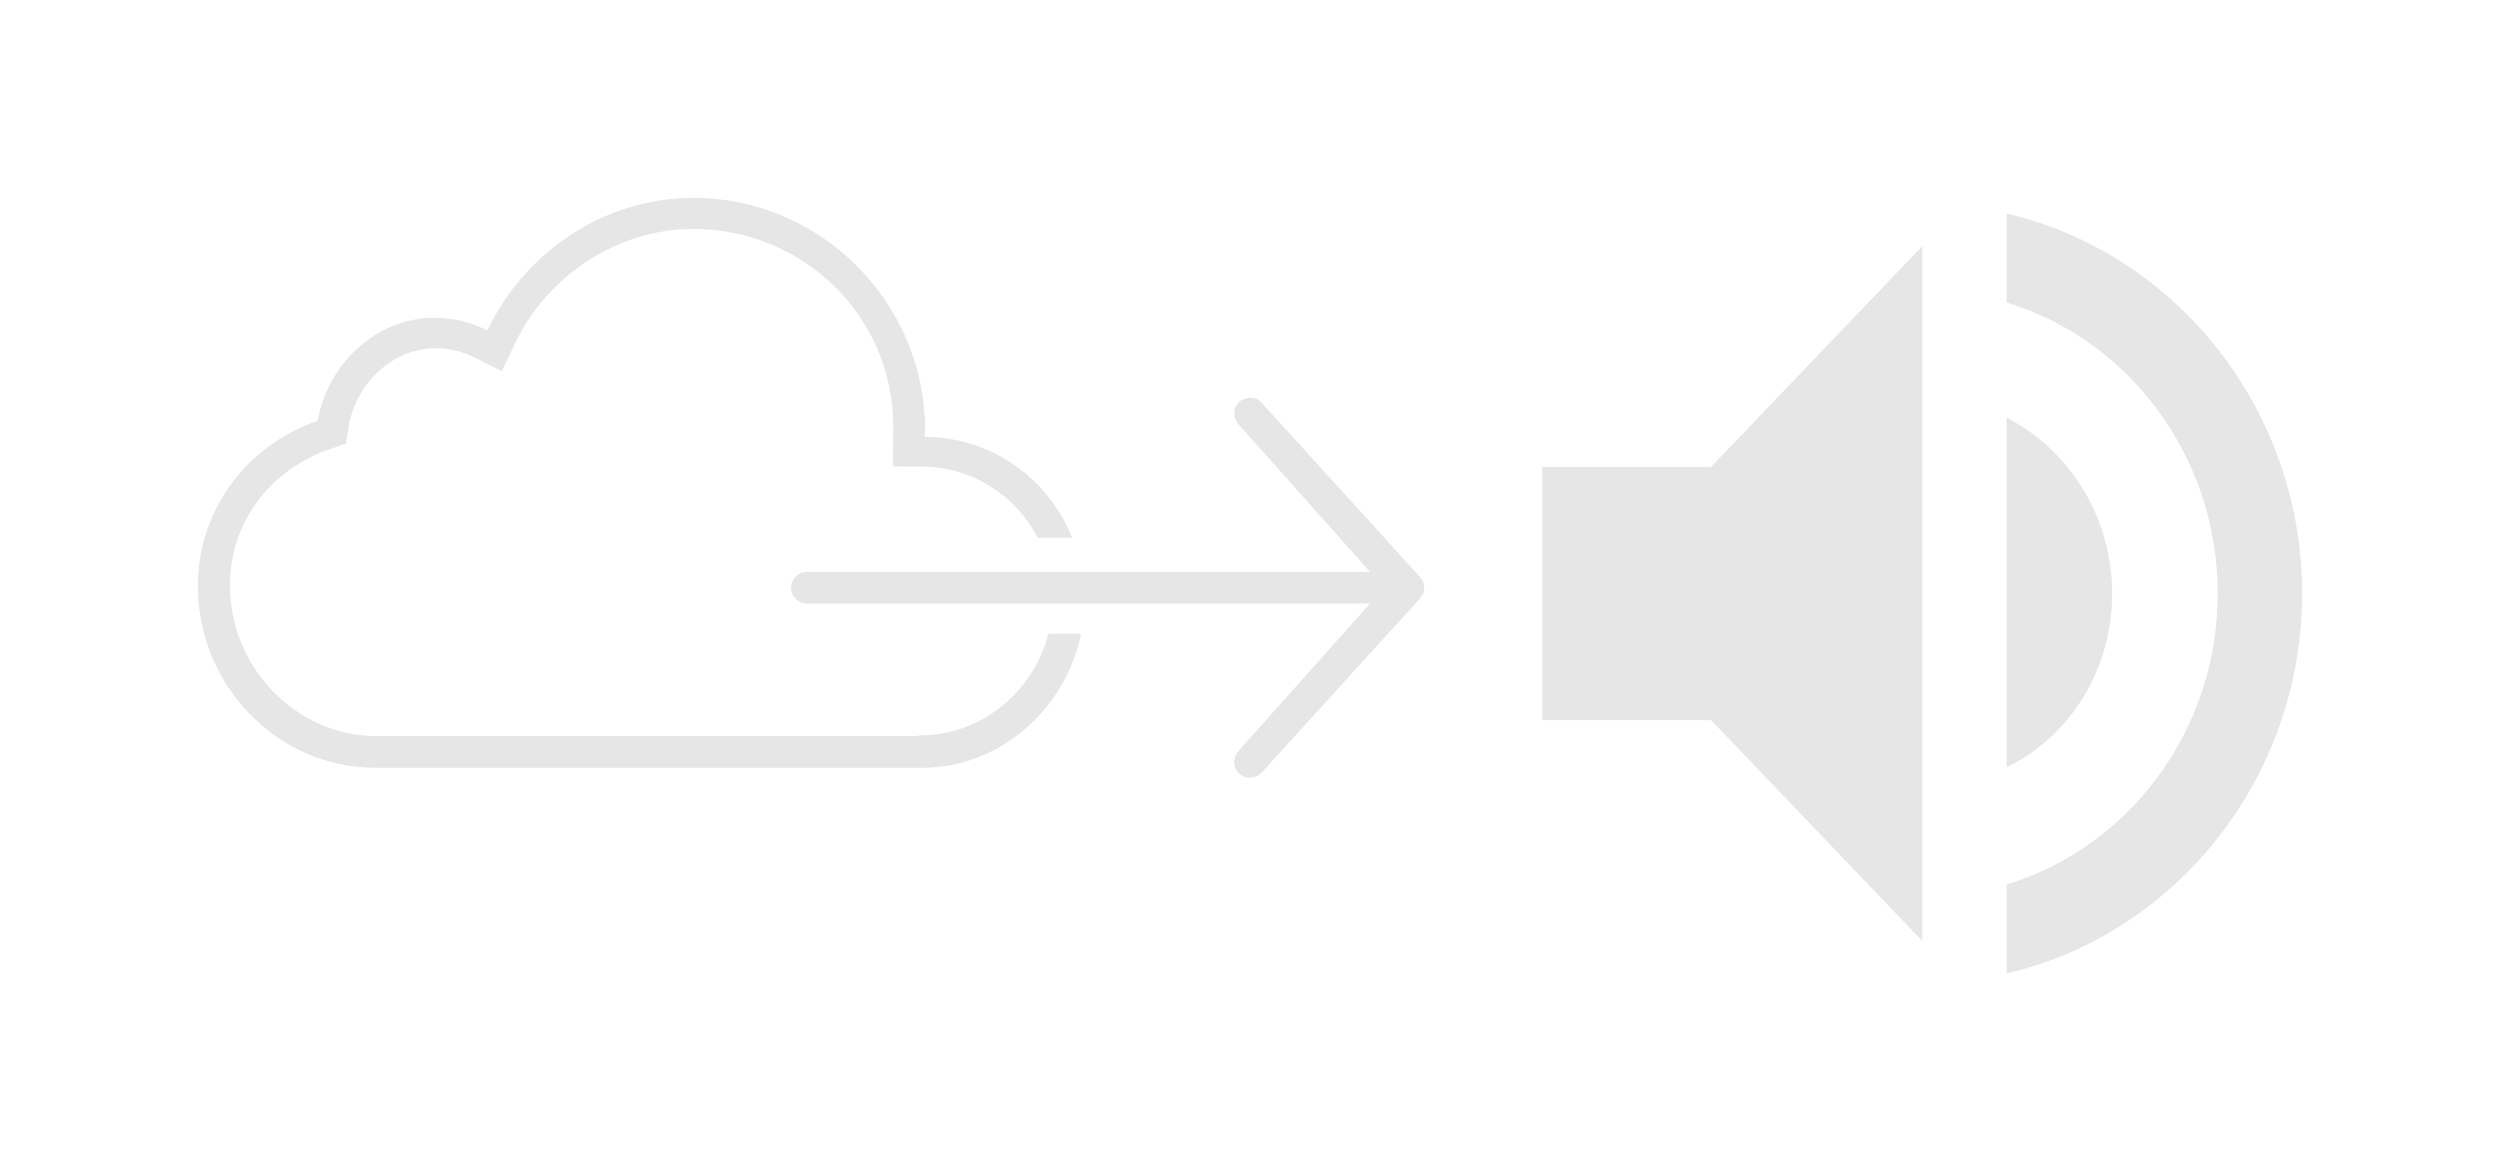
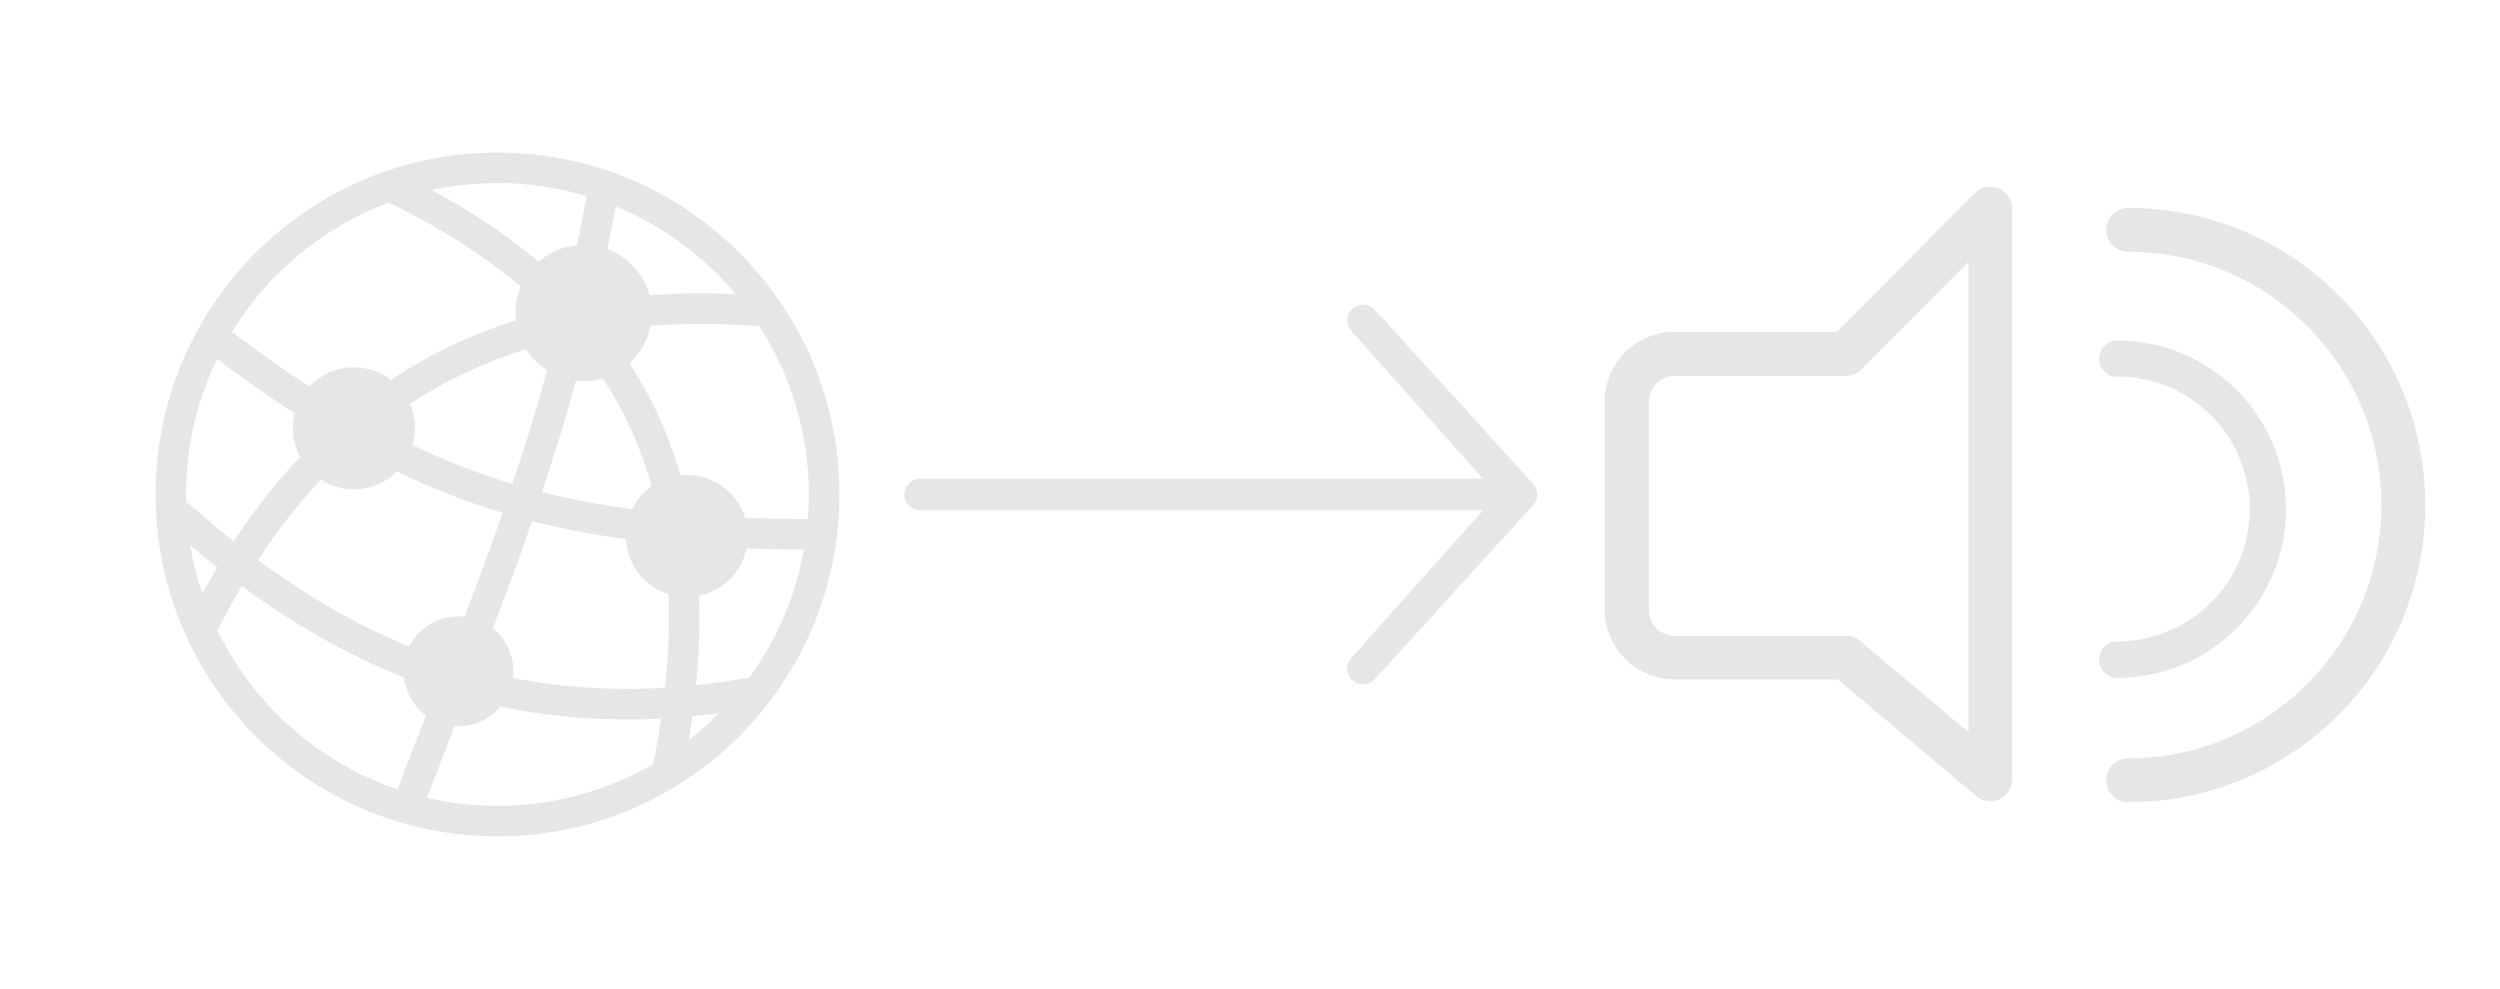
- <svg xmlns="http://www.w3.org/2000/svg" version="1.1" id="Layer_1" x="0px" y="0px" width="1263.396" height="591.94" viewBox="0 0 1263.396 591.94" xml:space="preserve">
+ <svg xmlns="http://www.w3.org/2000/svg" version="1.1" id="Layer_1" x="0px" y="0px" width="1264" height="500" viewBox="0 0 1264 500" xml:space="preserve">
  <defs id="defs976" />
-   <path style="fill:#e6e6e6" d="m 625.961,390.709 c -3.1,-3.1 -3,-8 0,-11.3 l 66.4,-74.4 h -284.6 c -4.4,0 -8,-3.6 -8,-8 0,-4.4 3.6,-8 8,-8 h 284.6 l -66.3,-74.4 c -2.9,-3.4 -3.2,-8.1 -0.1,-11.2 3.1,-3.1 8.5,-3.3 11.4,-0.1 0,0 79.2,87 80,88 0.8,1 2.4,2.8 2.4,5.7 0,2.9 -1.6,4.9 -2.4,5.7 -0.8,0.8 -80,88 -80,88 -1.5,1.5 -3.6,2.3 -5.7,2.3 -2.1,0 -4.1,-0.8 -5.7,-2.3 z" id="path969" />
-   <path id="path308" d="m 779.396,235.94 v 128 h 85.334 l 106.666,111.543 V 124.398 L 864.73,235.94 Z m 288,64 c 0,-38.399 -21.333,-72.407 -53.333,-88.863 v 176.636 c 32,-15.365 53.333,-49.373 53.333,-87.773 z m -53.333,-192 v 44.978 c 61.864,18.654 106.667,77.904 106.667,147.022 0,69.119 -44.803,128.369 -106.667,147.022 v 44.978 c 85.333,-19.746 149.333,-98.743 149.333,-192 0,-93.256 -64,-172.254 -149.333,-192 z" style="fill:#e6e6e6" />
-   <path d="m 350.701,100 c -46.1,0 -85.8,27.9 -104.4,67 -8.1,-4.1 -17.101,-6.4 -26.801,-6.4 -29.6,0 -54.1,23.7 -58.9,52 C 125.4,224.8 100,256.8 100,296.4 100,346.2 140.1,388 189.6,388 H 466 c 39.413,0 72.688,-29.84 80.344,-67.752 h -16.512 c -7.475,29.004 -33.459,51.183 -64.332,51.352 L 462.301,372 H 190.4 c -40.9,0 -74.199,-34.9 -74.199,-76.1 0,-31.9 20.199,-58.401 50.199,-68.801 l 8.4,-3 1.5,-8.801 C 179.901,193.699 198.401,176 220.201,176 c 6.9,0 13.698,1.599 19.898,4.799 l 13.5,6.801 6.5,-13.699 c 16.6,-34.9 52.1,-58.201 90.4,-58.201 55.3,0 100.9,44.101 100.9,99.701 0,13.3 -0.199,20.299 -0.199,20.299 l 15.199,0.1 c 25.414,0.346 47.079,14.844 58.006,35.979 h 17.451 c -12.021,-29.838 -40.486,-50.903 -74.557,-50.979 0,-1.2 0.199,-2.4 0.199,-3.6 0,-64.3 -52.799,-117.199 -116.799,-117.199 z" style="fill:#e6e6e6" id="path1277" />
+   <rect y="0" x="0" height="500" width="1263" id="rect8876" style="fill:#000000;fill-opacity:0;stroke:none;stroke-width:34.426;stroke-linejoin:miter;stroke-miterlimit:4;stroke-dasharray:none;stroke-opacity:1" />
+   <g id="Layer_x0020_1" transform="matrix(0.1166355,0,0,0.1166355,811.4516,94.39373)" style="fill:#e6e6e6;fill-opacity:1;stroke:none;stroke-opacity:1">
+     <path id="path7294" d="m 1143,1509 709,662 m 284,-173 672,628" class="fil0" style="fill:#e6e6e6;fill-opacity:1;stroke:none;stroke-opacity:1" />
+     <path id="path7296" fill-rule="nonzero" d="m 2268,282 c -53,0 -95,-43 -95,-95 0,-53 43,-95 95,-95 356,0 678,144 911,377 233,233 377,555 377,911 0,356 -144,678 -377,911 -233,233 -555,377 -911,377 -53,0 -95,-43 -95,-95 0,-53 43,-95 95,-95 303,0 578,-123 776,-322 199,-199 322,-473 322,-776 0,-303 -123,-578 -322,-776 C 2845,405 2571,282 2268,282 Z M 303,630 h 702 L 1603,28 c 37,-37 97,-37 134,0 19,19 28,43 28,67 v 2474 c 0,53 -43,95 -95,95 -27,0 -51,-11 -68,-29 L 1010,2136 H 302 C 219,2136 143,2102 88,2047 33,1992 -1,1916 -1,1833 V 932 c 0,-83 34,-159 89,-214 55,-55 131,-89 214,-89 z m 742,190 H 303 c -31,0 -59,13 -80,33 -20,20 -33,49 -33,80 v 901 c 0,31 13,59 33,80 20,20 49,33 80,33 h 742 c 22,0 43,7 61,22 l 470,396 V 325 l -459,462 c -17,20 -43,33 -72,33 z m 1176,5 c -43,0 -79,-35 -79,-79 0,-43 35,-79 79,-79 202,0 385,82 517,214 132,132 214,315 214,517 0,202 -82,385 -214,517 -132,132 -315,214 -517,214 -43,0 -79,-35 -79,-79 0,-43 35,-79 79,-79 159,0 302,-64 406,-168 104,-104 168,-247 168,-406 0,-159 -64,-302 -168,-406 C 2523,887 2380,823 2221,823 Z" style="fill:#e6e6e6;fill-opacity:1;stroke:none;stroke-opacity:1" />
+   </g>
+   <path style="fill:#e6e6e6;fill-opacity:1;stroke-width:0.54" d="m 94.925,254.123 c 7.754,6.911 15.501,13.446 23.26,19.597 10.242,-15.558 21.404,-29.814 33.535,-42.705 -2.291,-4.314 -3.586,-9.241 -3.586,-14.46 0,-2.578 0.313,-5.08 0.913,-7.479 -12.674,-8.213 -25.717,-17.37 -39.297,-27.574 -10.045,20.714 -15.667,43.949 -15.667,68.492 h 0.053 v 0.006 h -0.053 c 0,1.665 0.053,3.324 0.081,4.977 z m 22.323,-86.316 c 13.593,10.255 26.604,19.445 39.22,27.663 5.629,-6.005 13.637,-9.757 22.507,-9.757 7.039,0 13.522,2.361 18.717,6.331 a 247.053,247.053 0 0 1 11.359,-7.103 c 16.063,-9.444 33.299,-17.147 51.799,-23.012 a 34.253,34.253 0 0 1 -0.2,-3.72 c 0,-4.71 0.945,-9.202 2.661,-13.286 -18.794,-15.929 -41.058,-30.038 -66.686,-42.501 -21.385,7.964 -40.567,20.439 -56.407,36.278 a 158.594,158.594 0 0 0 -22.973,29.105 z M 218.21,96.111 c 20.267,10.906 38.34,22.935 54.166,36.209 5.29,-4.639 12.016,-7.69 19.419,-8.392 a 949.323,949.323 0 0 0 4.716,-24.818 c -14.263,-4.249 -29.361,-6.547 -44.996,-6.547 v 0.032 0 -0.032 c -11.416,0 -22.552,1.232 -33.293,3.548 z m 93.074,8.232 a 964.746,964.746 0 0 1 -4.116,21.608 c 10.319,3.874 18.289,12.553 21.18,23.311 13.969,-1.027 28.5,-1.225 43.63,-0.562 -2.916,-3.458 -5.966,-6.802 -9.163,-9.999 -14.627,-14.62 -32.106,-26.375 -51.531,-34.358 z m 72.672,60.573 c -19.336,-1.448 -37.669,-1.487 -55.047,-0.178 -1.423,7.434 -5.246,14.02 -10.619,18.921 a 209.45,209.45 0 0 1 12.412,21.907 c 5.392,11.034 9.833,22.623 13.337,34.767 1.066,-0.109 2.151,-0.173 3.255,-0.173 13.841,0 25.558,9.12 29.457,21.685 10.204,0.358 20.753,0.549 31.703,0.613 0.324,-4.116 0.497,-8.264 0.497,-12.456 h -0.053 v -0.012 h 0.053 c 0,-31.327 -9.183,-60.528 -24.997,-85.072 z m 22.521,112.952 c -9.975,-0.07 -19.623,-0.242 -28.992,-0.555 -2.502,12.016 -12.003,21.473 -24.052,23.911 0.529,14.403 0.053,29.457 -1.525,45.175 8.832,-0.932 17.792,-2.215 26.904,-3.829 13.74,-18.844 23.395,-40.842 27.664,-64.702 z m -18.774,78.626 0.053,0.16 -0.184,0.032 a 172.51,172.51 0 0 1 -13.79,15.564 c -31.263,31.263 -74.485,50.605 -122.237,50.612 v 0.031 0 -0.032 c -47.746,0 -90.968,-19.348 -122.244,-50.618 C 98.037,340.975 78.695,297.753 78.689,250 H 78.635 v -0.006 h 0.053 c 0,-47.753 19.348,-90.974 50.618,-122.244 31.269,-31.269 74.485,-50.612 122.23,-50.612 v -0.032 0 0.032 c 47.758,0 90.981,19.342 122.25,50.617 31.269,31.263 50.611,74.485 50.611,122.231 h 0.053 v 0.012 h -0.053 c 0,40.184 -13.7,77.152 -36.674,106.494 z m -24.192,4.085 a 375.377,375.377 0 0 1 -13.465,1.551 468.115,468.115 0 0 1 -1.857,12.073 157.852,157.852 0 0 0 14.627,-12.91 z m -33.26,25.736 c 1.576,-7.836 2.917,-15.507 4.02,-23.018 -28.199,1.468 -55.149,-0.568 -81.23,-6.075 -5.092,6.05 -12.719,9.904 -21.244,9.904 -0.631,0 -1.257,-0.025 -1.869,-0.063 -4.92,12.552 -9.687,24.766 -14.052,36.304 a 157.711,157.711 0 0 0 35.634,4.065 v -0.032 0 0.032 c 28.672,0 55.564,-7.689 78.728,-21.116 z m -129.263,12.814 c 4.78,-12.705 9.553,-24.978 14.403,-37.364 -6.107,-4.474 -10.319,-11.384 -11.206,-19.304 -27.976,-11.085 -55.098,-26.464 -81.913,-46.164 -4.301,7.243 -8.418,14.754 -12.361,22.526 7.709,15.813 18.002,30.159 30.312,42.469 16.911,16.911 37.632,29.993 60.764,37.836 z m -98.709,-98.906 a 393.943,393.943 0 0 1 7.639,-13.325 522.182,522.182 0 0 1 -13.746,-11.212 156.212,156.212 0 0 0 6.107,24.537 z m 104.976,-95.996 a 30.676,30.676 0 0 1 2.572,12.329 c 0,2.948 -0.421,5.807 -1.194,8.506 16.944,8.104 33.599,14.537 50.471,19.617 6.132,-18.366 12.029,-37.44 17.517,-57.395 a 34.587,34.587 0 0 1 -10.696,-10.746 c -17.568,5.526 -33.892,12.795 -49.067,21.716 a 225.143,225.143 0 0 0 -9.604,5.973 z m -6.528,34.198 c -5.577,5.552 -13.26,8.979 -21.748,8.979 a 30.783,30.783 0 0 1 -16.808,-4.971 c -11.455,12.259 -21.997,25.857 -31.704,40.694 25.143,18.583 50.471,33.177 76.463,43.803 4.563,-9.107 13.988,-15.36 24.869,-15.36 1.047,0 2.075,0.058 3.095,0.173 6.465,-16.892 12.942,-34.307 19.221,-52.424 -17.875,-5.405 -35.487,-12.252 -53.387,-20.893 z m 104.05,-47.146 a 34.589,34.589 0 0 1 -9.681,1.372 c -1.302,0 -2.591,-0.064 -3.854,-0.211 -5.412,19.591 -11.193,38.327 -17.211,56.368 14.773,3.726 29.846,6.521 45.577,8.577 2.284,-4.639 5.705,-8.609 9.897,-11.57 -3.305,-11.729 -7.549,-22.878 -12.718,-33.458 -3.561,-7.287 -7.568,-14.301 -12.01,-21.078 z m 33.146,109.11 c -11.978,-3.816 -20.785,-14.748 -21.435,-27.83 -16.343,-2.176 -32.042,-5.124 -47.446,-9.068 -6.497,18.749 -13.191,36.751 -19.866,54.191 6.33,5.092 10.389,12.91 10.389,21.665 0,1.155 -0.077,2.291 -0.211,3.408 24.639,4.9 50.153,6.554 76.891,4.945 1.761,-16.566 2.31,-32.328 1.678,-47.312 z" fill-rule="nonzero" id="path7305" />
+   <path style="fill:#e6e6e6" d="m 683.417,343.707 c -3.1,-3.1 -3,-8 0,-11.3 l 66.4,-74.4 H 465.217 c -4.4,0 -8,-3.6 -8,-8 0,-4.4 3.6,-8 8,-8 h 284.6 l -66.3,-74.4 c -2.9,-3.4 -3.2,-8.1 -0.1,-11.2 3.1,-3.1 8.5,-3.3 11.4,-0.1 0,0 79.2,87 80,88 0.8,1 2.4,2.8 2.4,5.7 0,2.9 -1.6,4.9 -2.4,5.7 -0.8,0.8 -80,88 -80,88 -1.5,1.5 -3.6,2.3 -5.7,2.3 -2.1,0 -4.1,-0.8 -5.7,-2.3 z" id="path969-7" />
</svg>
